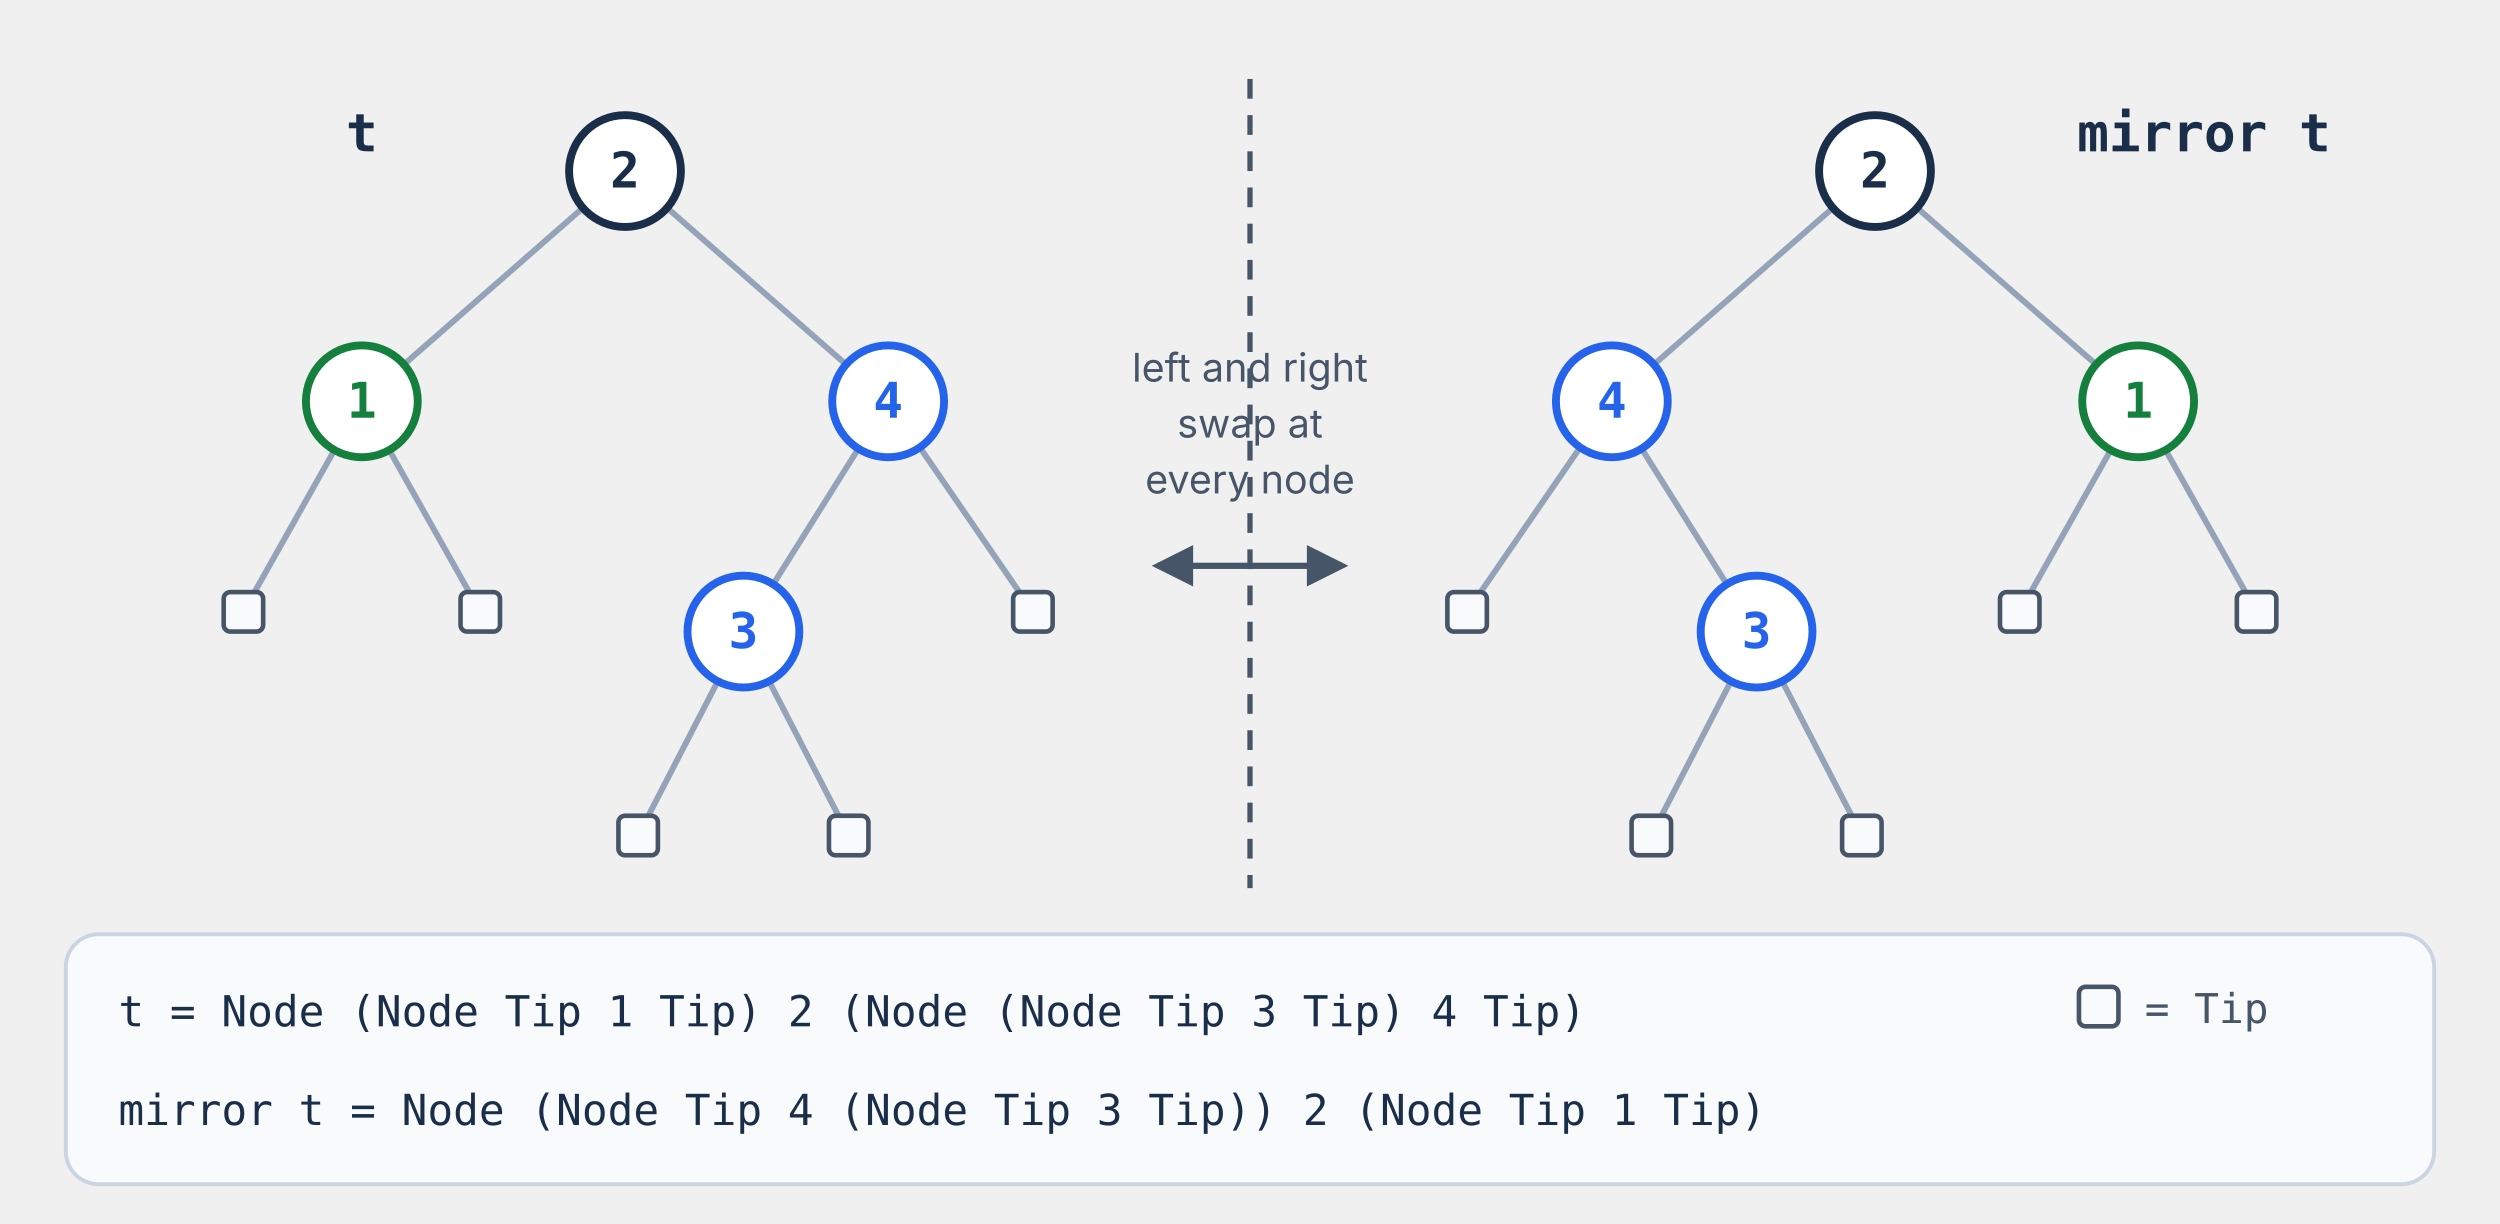
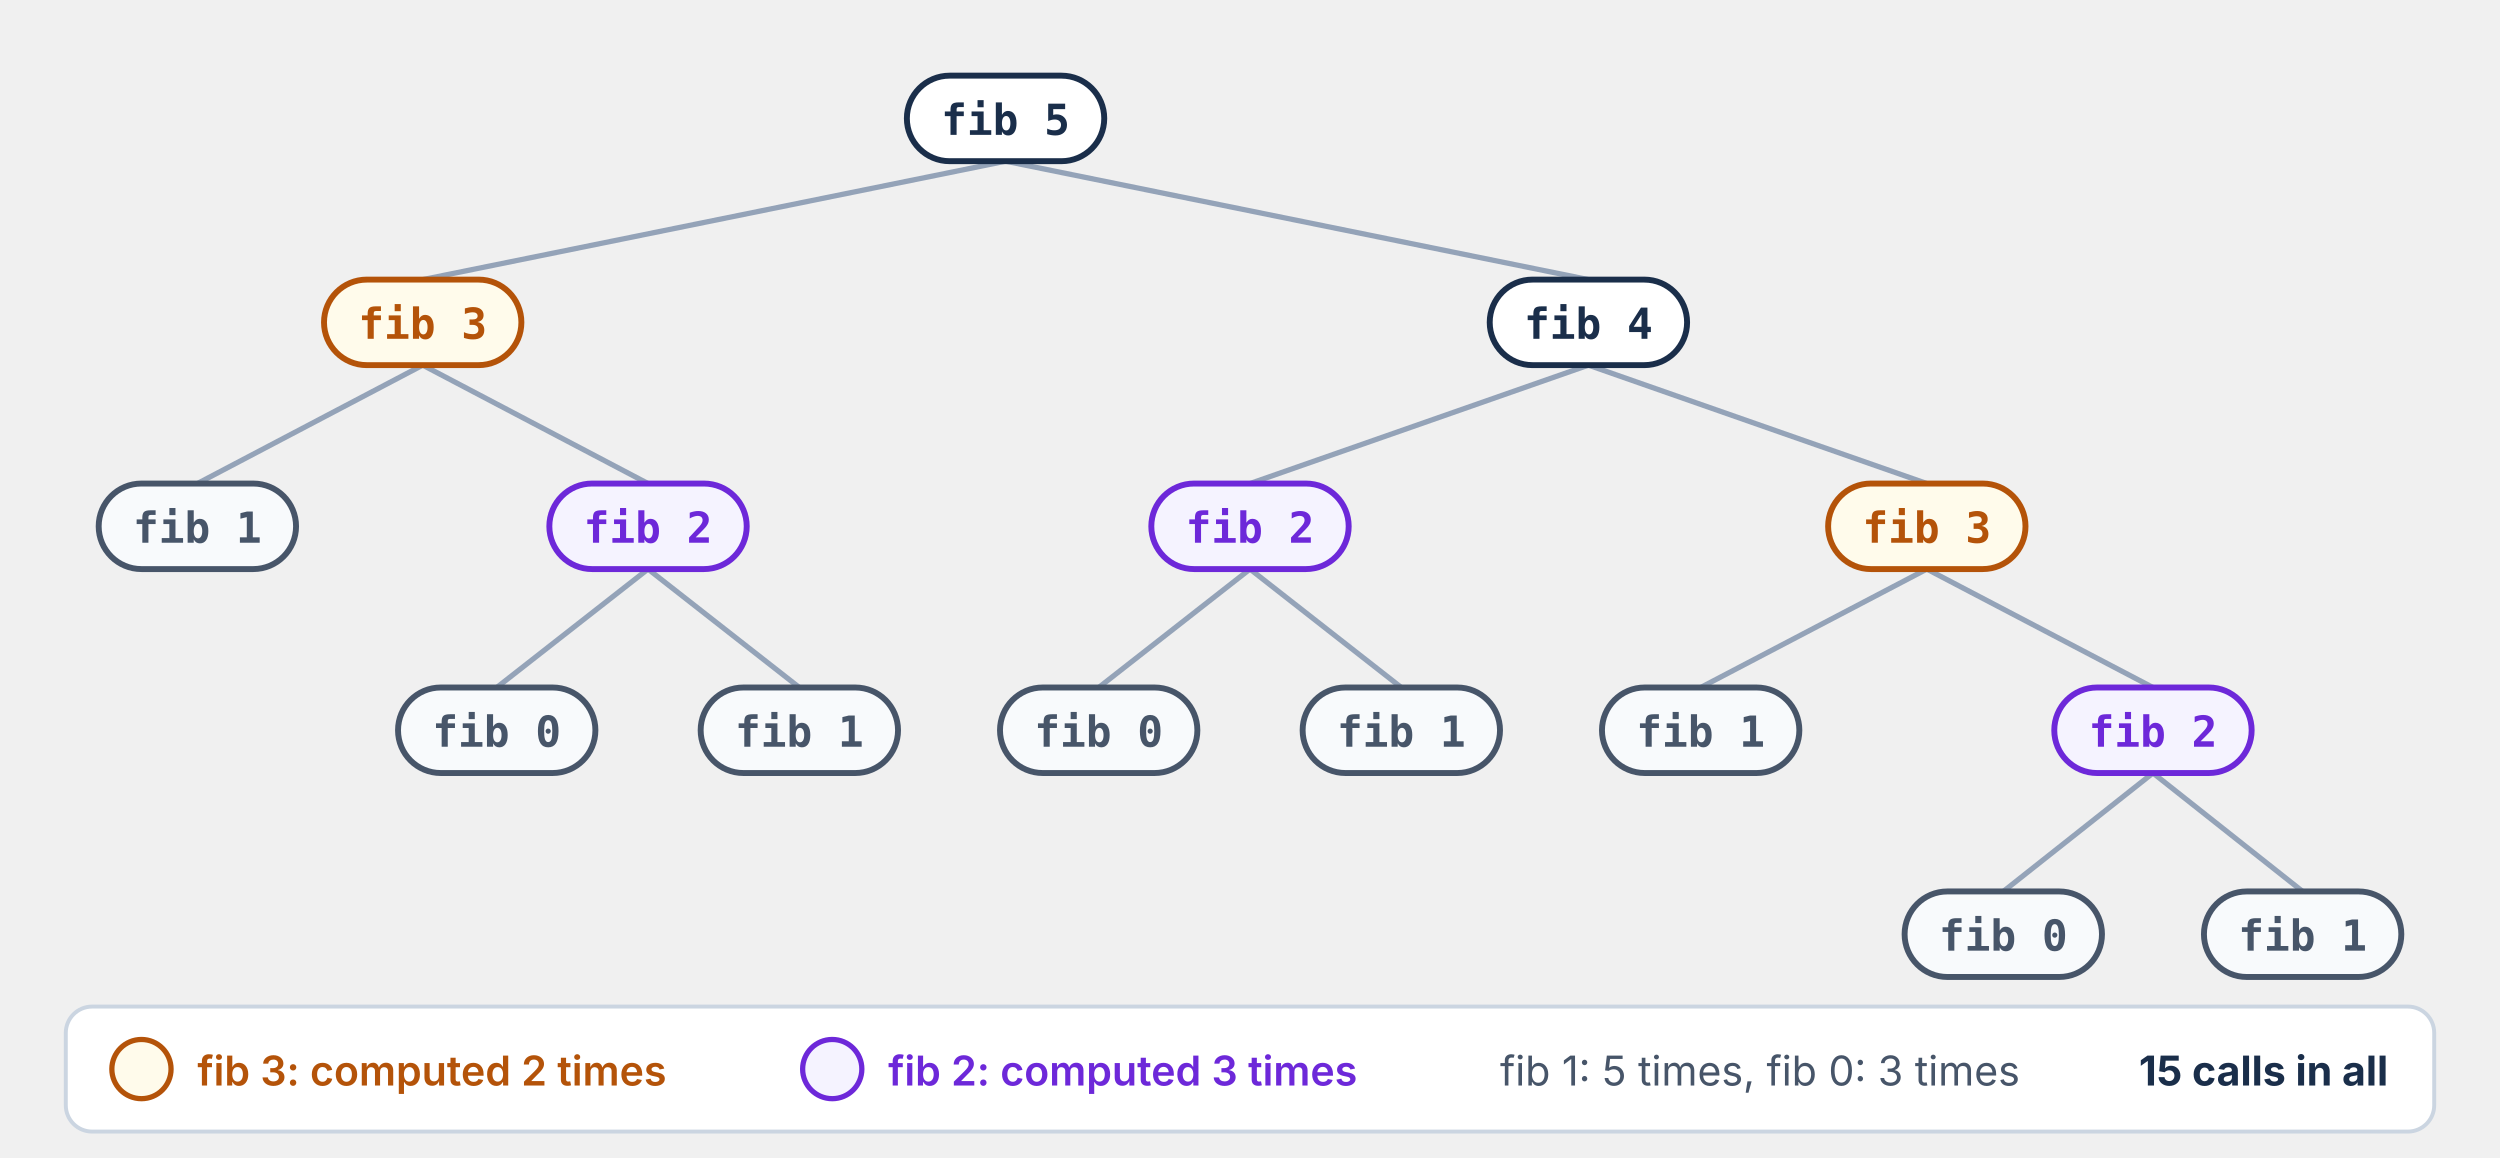
- <svg xmlns="http://www.w3.org/2000/svg" viewBox="0 0 760 372" width="760" height="372" role="img">
-   <defs>
-     <marker id="ah-475569" viewBox="0 0 10 10" refX="8.5" refY="5" markerWidth="7" markerHeight="7" orient="auto-start-reverse">
-       <path d="M0 0 10 5 0 10z" fill="#475569" />
-     </marker>
-   </defs>
-   <line x1="190" y1="52" x2="110" y2="122" stroke="#94A3B8" stroke-width="1.8" />
-   <line x1="190" y1="52" x2="270" y2="122" stroke="#94A3B8" stroke-width="1.8" />
-   <line x1="270" y1="122" x2="226" y2="192" stroke="#94A3B8" stroke-width="1.8" />
-   <line x1="110" y1="122" x2="74" y2="186" stroke="#94A3B8" stroke-width="1.8" />
-   <line x1="110" y1="122" x2="146" y2="186" stroke="#94A3B8" stroke-width="1.8" />
-   <line x1="270" y1="122" x2="314" y2="186" stroke="#94A3B8" stroke-width="1.8" />
-   <line x1="226" y1="192" x2="194" y2="254" stroke="#94A3B8" stroke-width="1.8" />
-   <line x1="226" y1="192" x2="258" y2="254" stroke="#94A3B8" stroke-width="1.8" />
-   <rect x="68" y="180" width="12" height="12" rx="2" fill="#F8FAFC" stroke="#475569" stroke-width="1.4" />
-   <rect x="140" y="180" width="12" height="12" rx="2" fill="#F8FAFC" stroke="#475569" stroke-width="1.4" />
-   <rect x="308" y="180" width="12" height="12" rx="2" fill="#F8FAFC" stroke="#475569" stroke-width="1.4" />
-   <rect x="188" y="248" width="12" height="12" rx="2" fill="#F8FAFC" stroke="#475569" stroke-width="1.4" />
-   <rect x="252" y="248" width="12" height="12" rx="2" fill="#F8FAFC" stroke="#475569" stroke-width="1.4" />
-   <circle cx="190" cy="52" r="17" fill="#FFFFFF" stroke="#1A2E4A" stroke-width="2.4" />
-   <text x="190" y="57" font-family="'Isabelle DejaVu Sans Mono', 'DejaVu Sans Mono', Consolas, Menlo, 'PingFang SC', 'Microsoft YaHei', monospace" font-size="15" font-weight="700" fill="#1A2E4A" text-anchor="middle">2</text>
-   <circle cx="110" cy="122" r="17" fill="#FFFFFF" stroke="#15803D" stroke-width="2.4" />
-   <text x="110" y="127" font-family="'Isabelle DejaVu Sans Mono', 'DejaVu Sans Mono', Consolas, Menlo, 'PingFang SC', 'Microsoft YaHei', monospace" font-size="15" font-weight="700" fill="#15803D" text-anchor="middle">1</text>
-   <circle cx="270" cy="122" r="17" fill="#FFFFFF" stroke="#2563EB" stroke-width="2.4" />
-   <text x="270" y="127" font-family="'Isabelle DejaVu Sans Mono', 'DejaVu Sans Mono', Consolas, Menlo, 'PingFang SC', 'Microsoft YaHei', monospace" font-size="15" font-weight="700" fill="#2563EB" text-anchor="middle">4</text>
-   <circle cx="226" cy="192" r="17" fill="#FFFFFF" stroke="#2563EB" stroke-width="2.4" />
-   <text x="226" y="197" font-family="'Isabelle DejaVu Sans Mono', 'DejaVu Sans Mono', Consolas, Menlo, 'PingFang SC', 'Microsoft YaHei', monospace" font-size="15" font-weight="700" fill="#2563EB" text-anchor="middle">3</text>
-   <line x1="570" y1="52" x2="490" y2="122" stroke="#94A3B8" stroke-width="1.8" />
-   <line x1="570" y1="52" x2="650" y2="122" stroke="#94A3B8" stroke-width="1.8" />
-   <line x1="490" y1="122" x2="534" y2="192" stroke="#94A3B8" stroke-width="1.8" />
-   <line x1="490" y1="122" x2="446" y2="186" stroke="#94A3B8" stroke-width="1.8" />
-   <line x1="650" y1="122" x2="614" y2="186" stroke="#94A3B8" stroke-width="1.8" />
-   <line x1="650" y1="122" x2="686" y2="186" stroke="#94A3B8" stroke-width="1.8" />
-   <line x1="534" y1="192" x2="502" y2="254" stroke="#94A3B8" stroke-width="1.8" />
-   <line x1="534" y1="192" x2="566" y2="254" stroke="#94A3B8" stroke-width="1.8" />
-   <rect x="440" y="180" width="12" height="12" rx="2" fill="#F8FAFC" stroke="#475569" stroke-width="1.4" />
-   <rect x="608" y="180" width="12" height="12" rx="2" fill="#F8FAFC" stroke="#475569" stroke-width="1.4" />
-   <rect x="680" y="180" width="12" height="12" rx="2" fill="#F8FAFC" stroke="#475569" stroke-width="1.4" />
-   <rect x="496" y="248" width="12" height="12" rx="2" fill="#F8FAFC" stroke="#475569" stroke-width="1.4" />
-   <rect x="560" y="248" width="12" height="12" rx="2" fill="#F8FAFC" stroke="#475569" stroke-width="1.4" />
-   <circle cx="570" cy="52" r="17" fill="#FFFFFF" stroke="#1A2E4A" stroke-width="2.4" />
-   <text x="570" y="57" font-family="'Isabelle DejaVu Sans Mono', 'DejaVu Sans Mono', Consolas, Menlo, 'PingFang SC', 'Microsoft YaHei', monospace" font-size="15" font-weight="700" fill="#1A2E4A" text-anchor="middle">2</text>
-   <circle cx="490" cy="122" r="17" fill="#FFFFFF" stroke="#2563EB" stroke-width="2.4" />
-   <text x="490" y="127" font-family="'Isabelle DejaVu Sans Mono', 'DejaVu Sans Mono', Consolas, Menlo, 'PingFang SC', 'Microsoft YaHei', monospace" font-size="15" font-weight="700" fill="#2563EB" text-anchor="middle">4</text>
-   <circle cx="650" cy="122" r="17" fill="#FFFFFF" stroke="#15803D" stroke-width="2.4" />
-   <text x="650" y="127" font-family="'Isabelle DejaVu Sans Mono', 'DejaVu Sans Mono', Consolas, Menlo, 'PingFang SC', 'Microsoft YaHei', monospace" font-size="15" font-weight="700" fill="#15803D" text-anchor="middle">1</text>
-   <circle cx="534" cy="192" r="17" fill="#FFFFFF" stroke="#2563EB" stroke-width="2.4" />
-   <text x="534" y="197" font-family="'Isabelle DejaVu Sans Mono', 'DejaVu Sans Mono', Consolas, Menlo, 'PingFang SC', 'Microsoft YaHei', monospace" font-size="15" font-weight="700" fill="#2563EB" text-anchor="middle">3</text>
-   <text x="110" y="46" font-family="'Isabelle DejaVu Sans Mono', 'DejaVu Sans Mono', Consolas, Menlo, 'PingFang SC', 'Microsoft YaHei', monospace" font-size="16" font-weight="700" fill="#1A2E4A" text-anchor="middle">t</text>
-   <text x="670" y="46" font-family="'Isabelle DejaVu Sans Mono', 'DejaVu Sans Mono', Consolas, Menlo, 'PingFang SC', 'Microsoft YaHei', monospace" font-size="16" font-weight="700" fill="#1A2E4A" text-anchor="middle">mirror t</text>
-   <line x1="380" y1="24" x2="380" y2="270" stroke="#475569" stroke-width="1.6" stroke-dasharray="6 5" />
-   <text x="380" y="116" font-family="'DM Sans', system-ui, -apple-system, 'Segoe UI', 'PingFang SC', 'Hiragino Sans GB', 'Microsoft YaHei', 'Noto Sans SC', sans-serif" font-size="12" font-weight="400" fill="#475569" text-anchor="middle">left and right</text>
-   <text x="380" y="133" font-family="'DM Sans', system-ui, -apple-system, 'Segoe UI', 'PingFang SC', 'Hiragino Sans GB', 'Microsoft YaHei', 'Noto Sans SC', sans-serif" font-size="12" font-weight="400" fill="#475569" text-anchor="middle">swap at</text>
-   <text x="380" y="150" font-family="'DM Sans', system-ui, -apple-system, 'Segoe UI', 'PingFang SC', 'Hiragino Sans GB', 'Microsoft YaHei', 'Noto Sans SC', sans-serif" font-size="12" font-weight="400" fill="#475569" text-anchor="middle">every node</text>
-   <line x1="352" y1="172" x2="408" y2="172" stroke="#475569" stroke-width="1.8" marker-end="url(#ah-475569)" />
-   <line x1="408" y1="172" x2="352" y2="172" stroke="#475569" stroke-width="1.8" marker-end="url(#ah-475569)" />
-   <rect x="20" y="284" width="720" height="76" rx="10" fill="#F8FAFC" stroke="#CBD5E1" stroke-width="1.2" />
-   <text x="36" y="312" font-family="'Isabelle DejaVu Sans Mono', 'DejaVu Sans Mono', Consolas, Menlo, 'PingFang SC', 'Microsoft YaHei', monospace" font-size="13" font-weight="400" fill="#1A2E4A" text-anchor="start">t        = Node (Node Tip 1 Tip) 2 (Node (Node Tip 3 Tip) 4 Tip)</text>
-   <text x="36" y="342" font-family="'Isabelle DejaVu Sans Mono', 'DejaVu Sans Mono', Consolas, Menlo, 'PingFang SC', 'Microsoft YaHei', monospace" font-size="13" font-weight="400" fill="#1A2E4A" text-anchor="start">mirror t = Node (Node Tip 4 (Node Tip 3 Tip)) 2 (Node Tip 1 Tip)</text>
-   <rect x="632" y="300" width="12" height="12" rx="2" fill="#F8FAFC" stroke="#475569" stroke-width="1.4" />
-   <text x="652" y="311" font-family="'Isabelle DejaVu Sans Mono', 'DejaVu Sans Mono', Consolas, Menlo, 'PingFang SC', 'Microsoft YaHei', monospace" font-size="12.5" font-weight="400" fill="#475569" text-anchor="start">= Tip</text>
+ <svg xmlns="http://www.w3.org/2000/svg" viewBox="0 0 760 352" width="760" height="352" role="img">
+   <defs />
+   <line x1="305.688" y1="49" x2="128.5" y2="85" stroke="#94A3B8" stroke-width="1.6" />
+   <line x1="305.688" y1="49" x2="482.875" y2="85" stroke="#94A3B8" stroke-width="1.6" />
+   <line x1="128.5" y1="111" x2="60" y2="147" stroke="#94A3B8" stroke-width="1.6" />
+   <line x1="128.5" y1="111" x2="197.0" y2="147" stroke="#94A3B8" stroke-width="1.6" />
+   <line x1="197.0" y1="173" x2="151" y2="209" stroke="#94A3B8" stroke-width="1.6" />
+   <line x1="197.0" y1="173" x2="243" y2="209" stroke="#94A3B8" stroke-width="1.6" />
+   <line x1="482.875" y1="111" x2="380.0" y2="147" stroke="#94A3B8" stroke-width="1.6" />
+   <line x1="482.875" y1="111" x2="585.75" y2="147" stroke="#94A3B8" stroke-width="1.6" />
+   <line x1="380.0" y1="173" x2="334" y2="209" stroke="#94A3B8" stroke-width="1.6" />
+   <line x1="380.0" y1="173" x2="426" y2="209" stroke="#94A3B8" stroke-width="1.6" />
+   <line x1="585.75" y1="173" x2="517" y2="209" stroke="#94A3B8" stroke-width="1.6" />
+   <line x1="585.75" y1="173" x2="654.5" y2="209" stroke="#94A3B8" stroke-width="1.6" />
+   <line x1="654.5" y1="235" x2="609" y2="271" stroke="#94A3B8" stroke-width="1.6" />
+   <line x1="654.5" y1="235" x2="700" y2="271" stroke="#94A3B8" stroke-width="1.6" />
+   <rect x="275.688" y="23" width="60" height="26" rx="13" fill="#FFFFFF" stroke="#1A2E4A" stroke-width="1.8" />
+   <text x="305.688" y="41" font-family="'Isabelle DejaVu Sans Mono', 'DejaVu Sans Mono', Consolas, Menlo, 'PingFang SC', 'Microsoft YaHei', monospace" font-size="13" font-weight="700" fill="#1A2E4A" text-anchor="middle">fib 5</text>
+   <rect x="98.5" y="85" width="60" height="26" rx="13" fill="#FFFBEB" stroke="#B45309" stroke-width="1.8" />
+   <text x="128.5" y="103" font-family="'Isabelle DejaVu Sans Mono', 'DejaVu Sans Mono', Consolas, Menlo, 'PingFang SC', 'Microsoft YaHei', monospace" font-size="13" font-weight="700" fill="#B45309" text-anchor="middle">fib 3</text>
+   <rect x="452.875" y="85" width="60" height="26" rx="13" fill="#FFFFFF" stroke="#1A2E4A" stroke-width="1.8" />
+   <text x="482.875" y="103" font-family="'Isabelle DejaVu Sans Mono', 'DejaVu Sans Mono', Consolas, Menlo, 'PingFang SC', 'Microsoft YaHei', monospace" font-size="13" font-weight="700" fill="#1A2E4A" text-anchor="middle">fib 4</text>
+   <rect x="30" y="147" width="60" height="26" rx="13" fill="#F8FAFC" stroke="#475569" stroke-width="1.8" />
+   <text x="60" y="165" font-family="'Isabelle DejaVu Sans Mono', 'DejaVu Sans Mono', Consolas, Menlo, 'PingFang SC', 'Microsoft YaHei', monospace" font-size="13" font-weight="700" fill="#475569" text-anchor="middle">fib 1</text>
+   <rect x="167.0" y="147" width="60" height="26" rx="13" fill="#F5F3FF" stroke="#6D28D9" stroke-width="1.8" />
+   <text x="197.0" y="165" font-family="'Isabelle DejaVu Sans Mono', 'DejaVu Sans Mono', Consolas, Menlo, 'PingFang SC', 'Microsoft YaHei', monospace" font-size="13" font-weight="700" fill="#6D28D9" text-anchor="middle">fib 2</text>
+   <rect x="121" y="209" width="60" height="26" rx="13" fill="#F8FAFC" stroke="#475569" stroke-width="1.8" />
+   <text x="151" y="227" font-family="'Isabelle DejaVu Sans Mono', 'DejaVu Sans Mono', Consolas, Menlo, 'PingFang SC', 'Microsoft YaHei', monospace" font-size="13" font-weight="700" fill="#475569" text-anchor="middle">fib 0</text>
+   <rect x="213" y="209" width="60" height="26" rx="13" fill="#F8FAFC" stroke="#475569" stroke-width="1.8" />
+   <text x="243" y="227" font-family="'Isabelle DejaVu Sans Mono', 'DejaVu Sans Mono', Consolas, Menlo, 'PingFang SC', 'Microsoft YaHei', monospace" font-size="13" font-weight="700" fill="#475569" text-anchor="middle">fib 1</text>
+   <rect x="350.0" y="147" width="60" height="26" rx="13" fill="#F5F3FF" stroke="#6D28D9" stroke-width="1.8" />
+   <text x="380.0" y="165" font-family="'Isabelle DejaVu Sans Mono', 'DejaVu Sans Mono', Consolas, Menlo, 'PingFang SC', 'Microsoft YaHei', monospace" font-size="13" font-weight="700" fill="#6D28D9" text-anchor="middle">fib 2</text>
+   <rect x="555.75" y="147" width="60" height="26" rx="13" fill="#FFFBEB" stroke="#B45309" stroke-width="1.8" />
+   <text x="585.75" y="165" font-family="'Isabelle DejaVu Sans Mono', 'DejaVu Sans Mono', Consolas, Menlo, 'PingFang SC', 'Microsoft YaHei', monospace" font-size="13" font-weight="700" fill="#B45309" text-anchor="middle">fib 3</text>
+   <rect x="304" y="209" width="60" height="26" rx="13" fill="#F8FAFC" stroke="#475569" stroke-width="1.8" />
+   <text x="334" y="227" font-family="'Isabelle DejaVu Sans Mono', 'DejaVu Sans Mono', Consolas, Menlo, 'PingFang SC', 'Microsoft YaHei', monospace" font-size="13" font-weight="700" fill="#475569" text-anchor="middle">fib 0</text>
+   <rect x="396" y="209" width="60" height="26" rx="13" fill="#F8FAFC" stroke="#475569" stroke-width="1.8" />
+   <text x="426" y="227" font-family="'Isabelle DejaVu Sans Mono', 'DejaVu Sans Mono', Consolas, Menlo, 'PingFang SC', 'Microsoft YaHei', monospace" font-size="13" font-weight="700" fill="#475569" text-anchor="middle">fib 1</text>
+   <rect x="487" y="209" width="60" height="26" rx="13" fill="#F8FAFC" stroke="#475569" stroke-width="1.8" />
+   <text x="517" y="227" font-family="'Isabelle DejaVu Sans Mono', 'DejaVu Sans Mono', Consolas, Menlo, 'PingFang SC', 'Microsoft YaHei', monospace" font-size="13" font-weight="700" fill="#475569" text-anchor="middle">fib 1</text>
+   <rect x="624.5" y="209" width="60" height="26" rx="13" fill="#F5F3FF" stroke="#6D28D9" stroke-width="1.8" />
+   <text x="654.5" y="227" font-family="'Isabelle DejaVu Sans Mono', 'DejaVu Sans Mono', Consolas, Menlo, 'PingFang SC', 'Microsoft YaHei', monospace" font-size="13" font-weight="700" fill="#6D28D9" text-anchor="middle">fib 2</text>
+   <rect x="579" y="271" width="60" height="26" rx="13" fill="#F8FAFC" stroke="#475569" stroke-width="1.8" />
+   <text x="609" y="289" font-family="'Isabelle DejaVu Sans Mono', 'DejaVu Sans Mono', Consolas, Menlo, 'PingFang SC', 'Microsoft YaHei', monospace" font-size="13" font-weight="700" fill="#475569" text-anchor="middle">fib 0</text>
+   <rect x="670" y="271" width="60" height="26" rx="13" fill="#F8FAFC" stroke="#475569" stroke-width="1.8" />
+   <text x="700" y="289" font-family="'Isabelle DejaVu Sans Mono', 'DejaVu Sans Mono', Consolas, Menlo, 'PingFang SC', 'Microsoft YaHei', monospace" font-size="13" font-weight="700" fill="#475569" text-anchor="middle">fib 1</text>
+   <rect x="20" y="306" width="720" height="38" rx="8" fill="#FFFFFF" stroke="#CBD5E1" stroke-width="1.2" />
+   <rect x="34" y="316" width="18" height="18" rx="9" fill="#FFFBEB" stroke="#B45309" stroke-width="1.6" />
+   <text x="60" y="330" font-family="'DM Sans', system-ui, -apple-system, 'Segoe UI', 'PingFang SC', 'Hiragino Sans GB', 'Microsoft YaHei', 'Noto Sans SC', sans-serif" font-size="12.5" font-weight="600" fill="#B45309" text-anchor="start">fib 3: computed 2 times</text>
+   <rect x="244" y="316" width="18" height="18" rx="9" fill="#F5F3FF" stroke="#6D28D9" stroke-width="1.6" />
+   <text x="270" y="330" font-family="'DM Sans', system-ui, -apple-system, 'Segoe UI', 'PingFang SC', 'Hiragino Sans GB', 'Microsoft YaHei', 'Noto Sans SC', sans-serif" font-size="12.5" font-weight="600" fill="#6D28D9" text-anchor="start">fib 2: computed 3 times</text>
+   <text x="456" y="330" font-family="'DM Sans', system-ui, -apple-system, 'Segoe UI', 'PingFang SC', 'Hiragino Sans GB', 'Microsoft YaHei', 'Noto Sans SC', sans-serif" font-size="12.5" font-weight="400" fill="#475569" text-anchor="start">fib 1: 5 times, fib 0: 3 times</text>
+   <text x="726" y="330" font-family="'DM Sans', system-ui, -apple-system, 'Segoe UI', 'PingFang SC', 'Hiragino Sans GB', 'Microsoft YaHei', 'Noto Sans SC', sans-serif" font-size="12.5" font-weight="700" fill="#1A2E4A" text-anchor="end">15 calls in all</text>
</svg>
